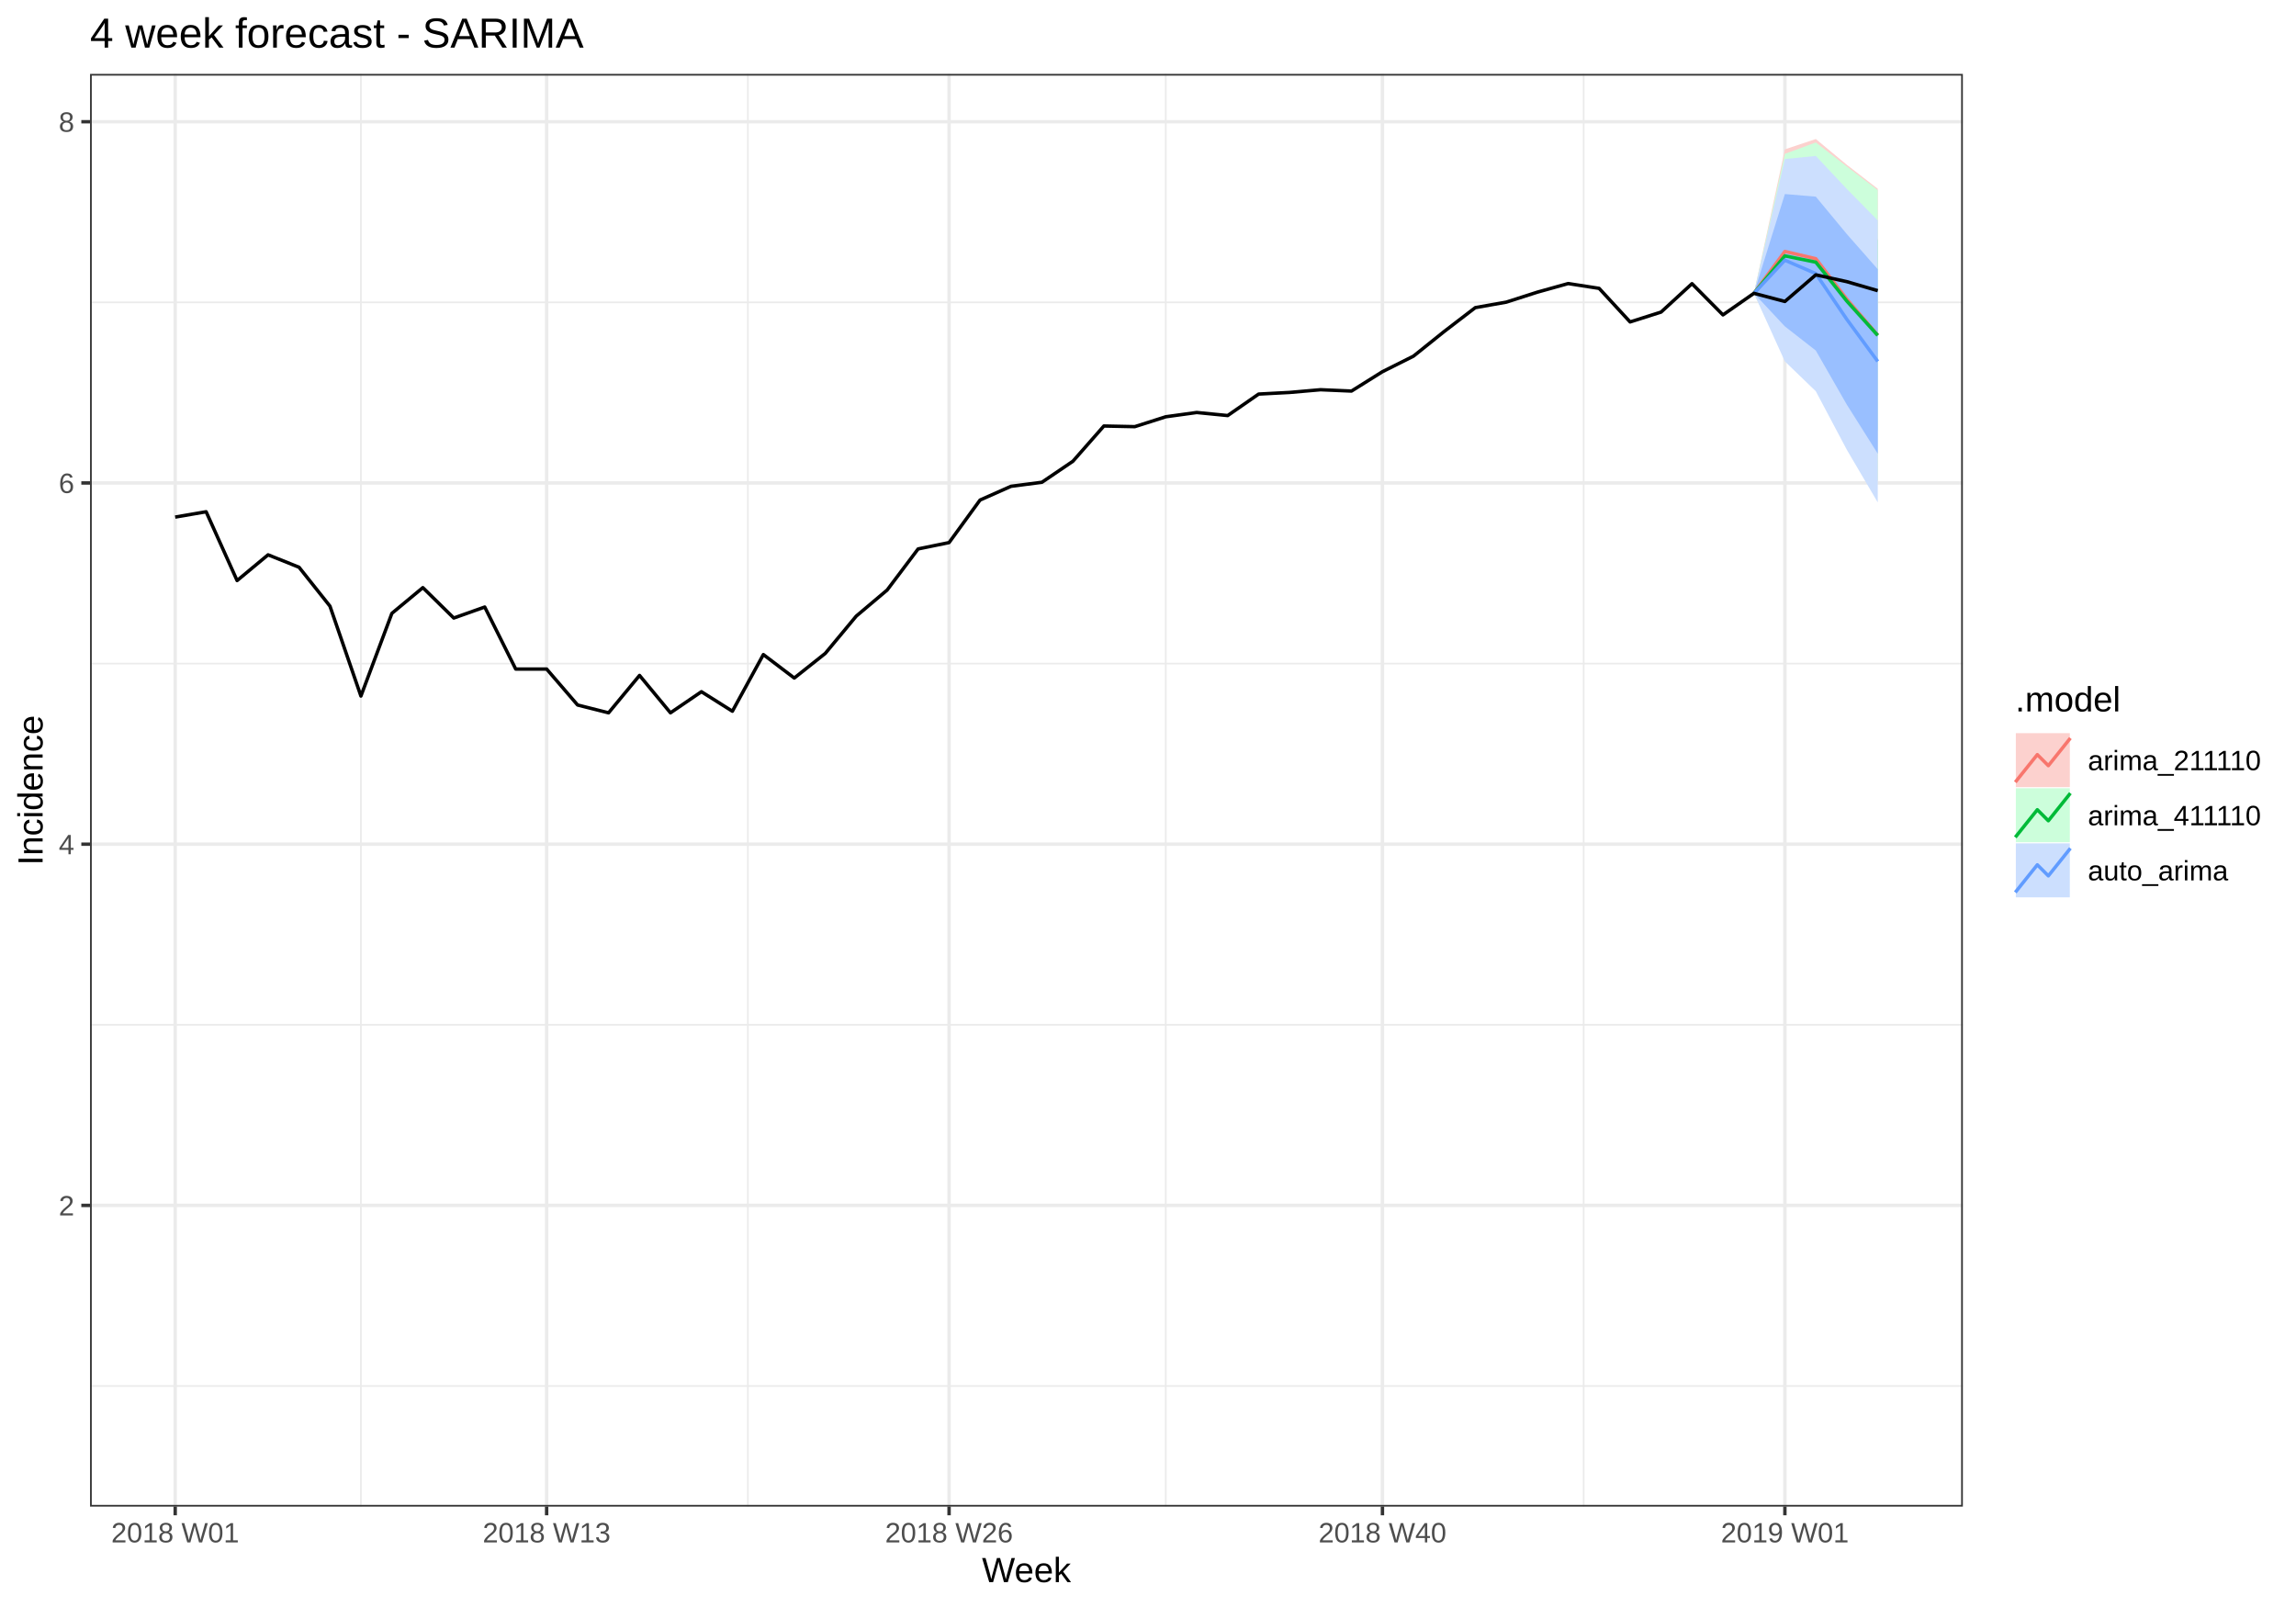
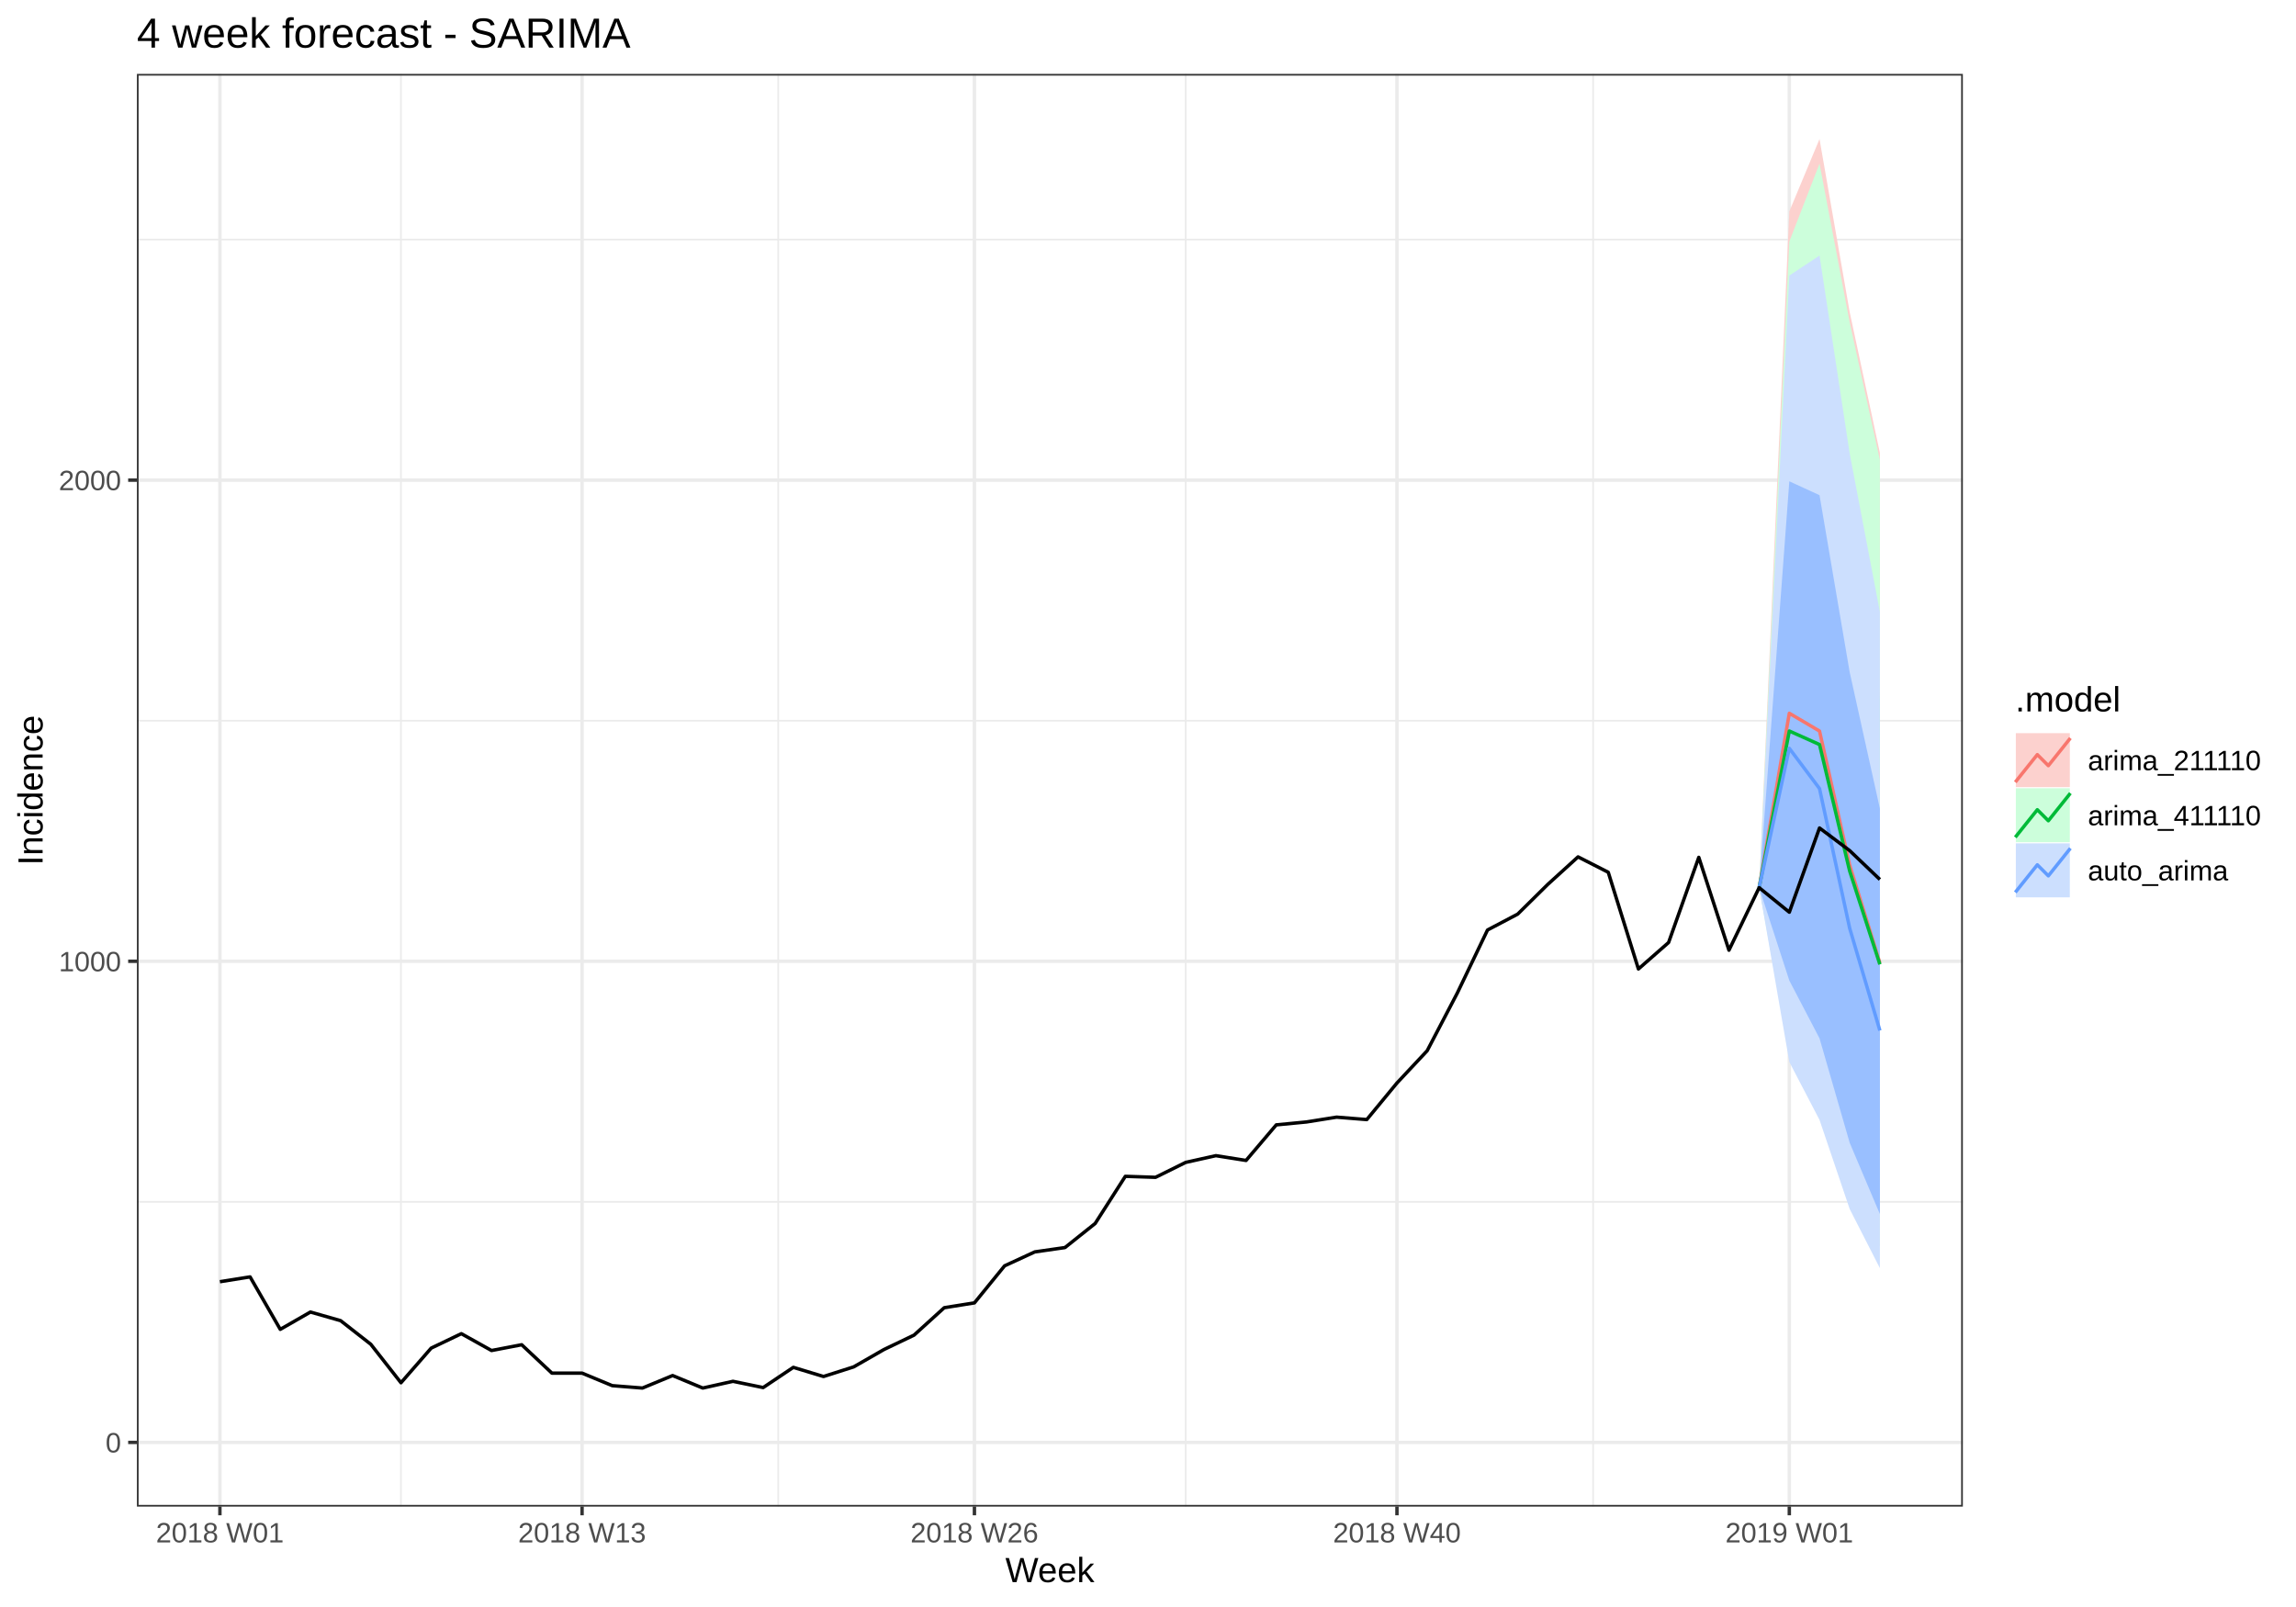
<svg xmlns="http://www.w3.org/2000/svg" class="svglite" width="720.00pt" height="504.00pt" viewBox="0 0 720.00 504.00">
  <defs>
    <style type="text/css">
    .svglite line, .svglite polyline, .svglite polygon, .svglite path, .svglite rect, .svglite circle {
      fill: none;
      stroke: #000000;
      stroke-linecap: round;
      stroke-linejoin: round;
      stroke-miterlimit: 10.00;
    }
    .svglite text {
      white-space: pre;
    }
  </style>
  </defs>
  <rect width="100%" height="100%" style="stroke: none; fill: #FFFFFF;" />
  <defs>
    <clipPath id="cpMC4wMHw3MjAuMDB8MC4wMHw1MDQuMDA=">
      <rect x="0.00" y="0.00" width="720.00" height="504.00" />
    </clipPath>
  </defs>
  <g clip-path="url(#cpMC4wMHw3MjAuMDB8MC4wMHw1MDQuMDA=)">
    <rect x="0.00" y="-0" width="720.00" height="504.00" style="stroke-width: 1.07; stroke: #FFFFFF; fill: #FFFFFF;" />
  </g>
  <defs>
-     <clipPath id="cpMjguMjR8NjE1LjUzfDIzLjE4fDQ3Mi41MA==">
-       <rect x="28.24" y="23.18" width="587.29" height="449.33" />
+     <clipPath id="cpNDIuOTN8NjE1LjUzfDIzLjE4fDQ3Mi41MA==">
+       <rect x="42.93" y="23.18" width="572.60" height="449.33" />
    </clipPath>
  </defs>
-   <g clip-path="url(#cpMjguMjR8NjE1LjUzfDIzLjE4fDQ3Mi41MA==)">
-     <rect x="28.24" y="23.18" width="587.29" height="449.33" style="stroke-width: 1.07; stroke: none; fill: #FFFFFF;" />
-     <polyline points="28.24,434.70 615.53,434.70 " style="stroke-width: 0.53; stroke: #EBEBEB; stroke-linecap: butt;" />
-     <polyline points="28.24,321.41 615.53,321.41 " style="stroke-width: 0.53; stroke: #EBEBEB; stroke-linecap: butt;" />
-     <polyline points="28.24,208.12 615.53,208.12 " style="stroke-width: 0.53; stroke: #EBEBEB; stroke-linecap: butt;" />
-     <polyline points="28.24,94.83 615.53,94.83 " style="stroke-width: 0.53; stroke: #EBEBEB; stroke-linecap: butt;" />
-     <polyline points="113.18,472.50 113.18,23.18 " style="stroke-width: 0.53; stroke: #EBEBEB; stroke-linecap: butt;" />
-     <polyline points="234.52,472.50 234.52,23.18 " style="stroke-width: 0.53; stroke: #EBEBEB; stroke-linecap: butt;" />
-     <polyline points="365.57,472.50 365.57,23.18 " style="stroke-width: 0.53; stroke: #EBEBEB; stroke-linecap: butt;" />
-     <polyline points="496.62,472.50 496.62,23.18 " style="stroke-width: 0.53; stroke: #EBEBEB; stroke-linecap: butt;" />
-     <polyline points="28.24,378.05 615.53,378.05 " style="stroke-width: 1.07; stroke: #EBEBEB; stroke-linecap: butt;" />
-     <polyline points="28.24,264.76 615.53,264.76 " style="stroke-width: 1.07; stroke: #EBEBEB; stroke-linecap: butt;" />
-     <polyline points="28.24,151.47 615.53,151.47 " style="stroke-width: 1.07; stroke: #EBEBEB; stroke-linecap: butt;" />
-     <polyline points="28.24,38.18 615.53,38.18 " style="stroke-width: 1.07; stroke: #EBEBEB; stroke-linecap: butt;" />
-     <polyline points="54.94,472.50 54.94,23.18 " style="stroke-width: 1.07; stroke: #EBEBEB; stroke-linecap: butt;" />
-     <polyline points="171.42,472.50 171.42,23.18 " style="stroke-width: 1.07; stroke: #EBEBEB; stroke-linecap: butt;" />
-     <polyline points="297.62,472.50 297.62,23.18 " style="stroke-width: 1.07; stroke: #EBEBEB; stroke-linecap: butt;" />
-     <polyline points="433.52,472.50 433.52,23.18 " style="stroke-width: 1.07; stroke: #EBEBEB; stroke-linecap: butt;" />
-     <polyline points="559.72,472.50 559.72,23.18 " style="stroke-width: 1.07; stroke: #EBEBEB; stroke-linecap: butt;" />
-     <polygon points="550.01,91.99 559.72,46.84 569.42,43.60 579.13,51.67 588.84,59.20 588.84,151.02 579.13,135.97 569.42,118.68 559.72,110.88 550.01,91.99 " style="stroke-width: 0.00; stroke: none; stroke-linecap: butt; fill: #FCD1CE;" />
-     <polyline points="550.01,91.99 559.72,46.84 569.42,43.60 579.13,51.67 588.84,59.20 " style="stroke-width: 1.07; stroke: none; stroke-linecap: butt;" />
-     <polyline points="588.84,151.02 579.13,135.97 569.42,118.68 559.72,110.88 550.01,91.99 " style="stroke-width: 1.07; stroke: none; stroke-linecap: butt;" />
-     <polygon points="550.01,91.99 559.72,57.92 569.42,56.60 579.13,66.26 588.84,75.09 588.84,135.13 579.13,121.38 569.42,105.69 559.72,99.80 550.01,91.99 " style="stroke-width: 0.00; stroke: none; stroke-linecap: butt; fill: #FAA39D;" />
-     <polyline points="550.01,91.99 559.72,57.92 569.42,56.60 579.13,66.26 588.84,75.09 " style="stroke-width: 1.07; stroke: none; stroke-linecap: butt;" />
-     <polyline points="588.84,135.13 579.13,121.38 569.42,105.69 559.72,99.80 550.01,91.99 " style="stroke-width: 1.07; stroke: none; stroke-linecap: butt;" />
-     <polygon points="550.01,91.99 559.72,48.24 569.42,44.68 579.13,52.19 588.84,59.61 588.84,150.78 579.13,136.66 569.42,119.77 559.72,112.26 550.01,91.99 " style="stroke-width: 0.00; stroke: none; stroke-linecap: butt; fill: #CCFEDB;" />
-     <polyline points="550.01,91.99 559.72,48.24 569.42,44.68 579.13,52.19 588.84,59.61 " style="stroke-width: 1.07; stroke: none; stroke-linecap: butt;" />
-     <polyline points="588.84,150.78 579.13,136.66 569.42,119.77 559.72,112.26 550.01,91.99 " style="stroke-width: 1.07; stroke: none; stroke-linecap: butt;" />
-     <polygon points="550.01,91.99 559.72,59.32 569.42,57.68 579.13,66.81 588.84,75.39 588.84,135.00 579.13,122.04 569.42,106.78 559.72,101.18 550.01,91.99 " style="stroke-width: 0.00; stroke: none; stroke-linecap: butt; fill: #99FFB7;" />
-     <polyline points="550.01,91.99 559.72,59.32 569.42,57.68 579.13,66.81 588.84,75.39 " style="stroke-width: 1.07; stroke: none; stroke-linecap: butt;" />
-     <polyline points="588.84,135.00 579.13,122.04 569.42,106.78 559.72,101.18 550.01,91.99 " style="stroke-width: 1.07; stroke: none; stroke-linecap: butt;" />
-     <polygon points="550.01,91.99 559.72,49.87 569.42,48.91 579.13,59.24 588.84,69.13 588.84,157.57 579.13,141.03 569.42,122.71 559.72,113.35 550.01,91.99 " style="stroke-width: 0.00; stroke: none; stroke-linecap: butt; fill: #CCDFFE;" />
-     <polyline points="550.01,91.99 559.72,49.87 569.42,48.91 579.13,59.24 588.84,69.13 " style="stroke-width: 1.07; stroke: none; stroke-linecap: butt;" />
-     <polyline points="588.84,157.57 579.13,141.03 569.42,122.71 559.72,113.35 550.01,91.99 " style="stroke-width: 1.07; stroke: none; stroke-linecap: butt;" />
-     <polygon points="550.01,91.99 559.72,60.86 569.42,61.68 579.13,73.40 588.84,84.43 588.84,142.27 579.13,126.88 569.42,109.94 559.72,102.37 550.01,91.99 " style="stroke-width: 0.00; stroke: none; stroke-linecap: butt; fill: #99BFFF;" />
-     <polyline points="550.01,91.99 559.72,60.86 569.42,61.68 579.13,73.40 588.84,84.43 " style="stroke-width: 1.07; stroke: none; stroke-linecap: butt;" />
-     <polyline points="588.84,142.27 579.13,126.88 569.42,109.94 559.72,102.37 550.01,91.99 " style="stroke-width: 1.07; stroke: none; stroke-linecap: butt;" />
-     <polyline points="550.01,91.99 559.72,78.86 569.42,81.14 579.13,93.82 588.84,105.11 " style="stroke-width: 1.07; stroke: #F8766D; stroke-linecap: butt;" />
-     <polyline points="550.01,91.99 559.72,80.25 569.42,82.23 579.13,94.42 588.84,105.20 " style="stroke-width: 1.07; stroke: #00BA38; stroke-linecap: butt;" />
-     <polyline points="550.01,91.99 559.72,81.61 569.42,85.81 579.13,100.14 588.84,113.35 " style="stroke-width: 1.07; stroke: #619CFF; stroke-linecap: butt;" />
-     <polyline points="54.94,162.17 64.64,160.50 74.35,182.08 84.06,174.01 93.77,177.90 103.47,190.10 113.18,218.30 122.89,192.36 132.60,184.30 142.30,193.83 152.01,190.38 161.72,209.83 171.42,209.83 181.13,221.11 190.84,223.56 200.55,211.83 210.25,223.56 219.96,216.94 229.67,223.06 239.38,205.29 249.08,212.65 258.79,204.93 268.50,193.24 278.20,185.05 287.91,172.16 297.62,170.17 307.33,156.83 317.03,152.52 326.74,151.25 336.45,144.66 346.16,133.61 355.86,133.81 365.57,130.71 375.28,129.37 384.99,130.33 394.69,123.59 404.40,123.08 414.11,122.23 423.81,122.65 433.52,116.57 443.23,111.71 452.94,103.92 462.64,96.48 472.35,94.76 482.06,91.64 491.77,88.93 501.47,90.44 511.18,100.97 520.89,97.88 530.59,88.97 540.30,98.76 550.01,91.99 559.72,94.55 569.42,86.20 579.13,88.33 588.84,91.16 " style="stroke-width: 1.07; stroke-linecap: butt;" />
-     <rect x="28.24" y="23.18" width="587.29" height="449.33" style="stroke-width: 1.07; stroke: #333333;" />
+   <g clip-path="url(#cpNDIuOTN8NjE1LjUzfDIzLjE4fDQ3Mi41MA==)">
+     <rect x="42.93" y="23.18" width="572.60" height="449.33" style="stroke-width: 1.07; stroke: none; fill: #FFFFFF;" />
+     <polyline points="42.93,376.93 615.53,376.93 " style="stroke-width: 0.53; stroke: #EBEBEB; stroke-linecap: butt;" />
+     <polyline points="42.93,226.03 615.53,226.03 " style="stroke-width: 0.53; stroke: #EBEBEB; stroke-linecap: butt;" />
+     <polyline points="42.93,75.13 615.53,75.13 " style="stroke-width: 0.53; stroke: #EBEBEB; stroke-linecap: butt;" />
+     <polyline points="125.74,472.50 125.74,23.18 " style="stroke-width: 0.53; stroke: #EBEBEB; stroke-linecap: butt;" />
+     <polyline points="244.05,472.50 244.05,23.18 " style="stroke-width: 0.53; stroke: #EBEBEB; stroke-linecap: butt;" />
+     <polyline points="371.82,472.50 371.82,23.18 " style="stroke-width: 0.53; stroke: #EBEBEB; stroke-linecap: butt;" />
+     <polyline points="499.59,472.50 499.59,23.18 " style="stroke-width: 0.53; stroke: #EBEBEB; stroke-linecap: butt;" />
+     <polyline points="42.93,452.38 615.53,452.38 " style="stroke-width: 1.07; stroke: #EBEBEB; stroke-linecap: butt;" />
+     <polyline points="42.93,301.48 615.53,301.48 " style="stroke-width: 1.07; stroke: #EBEBEB; stroke-linecap: butt;" />
+     <polyline points="42.93,150.58 615.53,150.58 " style="stroke-width: 1.07; stroke: #EBEBEB; stroke-linecap: butt;" />
+     <polyline points="68.96,472.50 68.96,23.18 " style="stroke-width: 1.07; stroke: #EBEBEB; stroke-linecap: butt;" />
+     <polyline points="182.53,472.50 182.53,23.18 " style="stroke-width: 1.07; stroke: #EBEBEB; stroke-linecap: butt;" />
+     <polyline points="305.57,472.50 305.57,23.18 " style="stroke-width: 1.07; stroke: #EBEBEB; stroke-linecap: butt;" />
+     <polyline points="438.07,472.50 438.07,23.18 " style="stroke-width: 1.07; stroke: #EBEBEB; stroke-linecap: butt;" />
+     <polyline points="561.11,472.50 561.11,23.18 " style="stroke-width: 1.07; stroke: #EBEBEB; stroke-linecap: butt;" />
+     <polygon points="551.65,278.40 561.11,66.30 570.58,43.60 580.04,97.87 589.51,142.01 589.51,391.01 580.04,372.34 570.58,343.78 561.11,327.74 551.65,278.40 " style="stroke-width: 0.00; stroke: none; stroke-linecap: butt; fill: #FCD1CE;" />
+     <polyline points="551.65,278.40 561.11,66.30 570.58,43.60 580.04,97.87 589.51,142.01 " style="stroke-width: 1.07; stroke: none; stroke-linecap: butt;" />
+     <polyline points="589.51,391.01 580.04,372.34 570.58,343.78 561.11,327.74 551.65,278.40 " style="stroke-width: 1.07; stroke: none; stroke-linecap: butt;" />
+     <polygon points="551.65,278.40 561.11,134.92 570.58,127.39 580.04,178.37 589.51,217.93 589.51,371.14 580.04,348.83 570.58,315.77 561.11,300.81 551.65,278.40 " style="stroke-width: 0.00; stroke: none; stroke-linecap: butt; fill: #FAA39D;" />
+     <polyline points="551.65,278.40 561.11,134.92 570.58,127.39 580.04,178.37 589.51,217.93 " style="stroke-width: 1.07; stroke: none; stroke-linecap: butt;" />
+     <polyline points="589.51,371.14 580.04,348.83 570.58,315.77 561.11,300.81 551.65,278.40 " style="stroke-width: 1.07; stroke: none; stroke-linecap: butt;" />
+     <polygon points="551.65,278.40 561.11,75.76 570.58,51.31 580.04,101.09 589.51,144.24 589.51,390.76 580.04,373.30 570.58,345.85 561.11,330.74 551.65,278.40 " style="stroke-width: 0.00; stroke: none; stroke-linecap: butt; fill: #CCFEDB;" />
+     <polyline points="551.65,278.40 561.11,75.76 570.58,51.31 580.04,101.09 589.51,144.24 " style="stroke-width: 1.07; stroke: none; stroke-linecap: butt;" />
+     <polyline points="589.51,390.76 580.04,373.30 570.58,345.85 561.11,330.74 551.65,278.40 " style="stroke-width: 1.07; stroke: none; stroke-linecap: butt;" />
+     <polygon points="551.65,278.40 561.11,142.66 570.58,133.54 580.04,181.00 589.51,219.16 589.51,370.97 580.04,350.02 570.58,318.37 561.11,304.46 551.65,278.40 " style="stroke-width: 0.00; stroke: none; stroke-linecap: butt; fill: #99FFB7;" />
+     <polyline points="551.65,278.40 561.11,142.66 570.58,133.54 580.04,181.00 589.51,219.16 " style="stroke-width: 1.07; stroke: none; stroke-linecap: butt;" />
+     <polyline points="589.51,370.97 580.04,350.02 570.58,318.37 561.11,304.46 551.65,278.40 " style="stroke-width: 1.07; stroke: none; stroke-linecap: butt;" />
+     <polygon points="551.65,278.40 561.11,86.42 570.58,80.15 580.04,142.24 589.51,191.90 589.51,397.72 580.04,379.18 570.58,351.23 561.11,333.06 551.65,278.40 " style="stroke-width: 0.00; stroke: none; stroke-linecap: butt; fill: #CCDFFE;" />
+     <polyline points="551.65,278.40 561.11,86.42 570.58,80.15 580.04,142.24 589.51,191.90 " style="stroke-width: 1.07; stroke: none; stroke-linecap: butt;" />
+     <polyline points="589.51,397.72 580.04,379.18 570.58,351.23 561.11,333.06 551.65,278.40 " style="stroke-width: 1.07; stroke: none; stroke-linecap: butt;" />
+     <polygon points="551.65,278.40 561.11,150.95 570.58,155.30 580.04,210.81 589.51,253.58 589.51,380.76 580.04,358.40 570.58,325.65 561.11,307.52 551.65,278.40 " style="stroke-width: 0.00; stroke: none; stroke-linecap: butt; fill: #99BFFF;" />
+     <polyline points="551.65,278.40 561.11,150.95 570.58,155.30 580.04,210.81 589.51,253.58 " style="stroke-width: 1.07; stroke: none; stroke-linecap: butt;" />
+     <polyline points="589.51,380.76 580.04,358.40 570.58,325.65 561.11,307.52 551.65,278.40 " style="stroke-width: 1.07; stroke: none; stroke-linecap: butt;" />
+     <polyline points="551.65,278.40 561.11,223.70 570.58,229.28 580.04,271.34 589.51,302.05 " style="stroke-width: 1.07; stroke: #F8766D; stroke-linecap: butt;" />
+     <polyline points="551.65,278.40 561.11,229.26 570.58,233.51 580.04,273.20 589.51,302.46 " style="stroke-width: 1.07; stroke: #00BA38; stroke-linecap: butt;" />
+     <polyline points="551.65,278.40 561.11,234.70 570.58,247.32 580.04,291.13 589.51,323.20 " style="stroke-width: 1.07; stroke: #619CFF; stroke-linecap: butt;" />
+     <polyline points="68.96,401.98 78.42,400.47 87.89,416.92 97.35,411.49 106.82,414.20 116.28,421.60 125.74,433.67 135.21,422.81 144.67,418.28 154.14,423.56 163.60,421.75 173.07,430.65 182.53,430.65 192.00,434.58 201.46,435.33 210.93,431.41 220.39,435.33 229.85,433.22 239.32,435.18 248.78,428.84 258.25,431.71 267.71,428.69 277.18,423.26 286.64,418.73 296.11,410.13 305.57,408.62 315.03,397.00 324.50,392.63 333.96,391.27 343.43,383.72 352.89,368.93 362.36,369.24 371.82,364.56 381.29,362.45 390.75,363.95 400.22,352.79 409.68,351.88 419.14,350.37 428.61,351.13 438.07,339.66 447.54,329.55 457.00,311.44 466.47,291.67 475.93,286.69 485.40,277.34 494.86,268.74 504.33,273.57 513.79,303.90 523.25,295.60 532.72,268.89 542.18,298.01 551.65,278.40 561.11,286.09 570.58,259.68 580.04,266.78 589.51,275.83 " style="stroke-width: 1.07; stroke-linecap: butt;" />
+     <rect x="42.93" y="23.18" width="572.60" height="449.33" style="stroke-width: 1.07; stroke: #333333;" />
  </g>
  <g clip-path="url(#cpMC4wMHw3MjAuMDB8MC4wMHw1MDQuMDA=)">
-     <text x="23.31" y="381.20" text-anchor="end" style="font-size: 8.80px;fill: #4D4D4D; font-family: &quot;Arial&quot;;" textLength="4.90px" lengthAdjust="spacingAndGlyphs">2</text>
-     <text x="23.31" y="267.91" text-anchor="end" style="font-size: 8.80px;fill: #4D4D4D; font-family: &quot;Arial&quot;;" textLength="4.90px" lengthAdjust="spacingAndGlyphs">4</text>
-     <text x="23.31" y="154.62" text-anchor="end" style="font-size: 8.80px;fill: #4D4D4D; font-family: &quot;Arial&quot;;" textLength="4.90px" lengthAdjust="spacingAndGlyphs">6</text>
-     <text x="23.31" y="41.33" text-anchor="end" style="font-size: 8.80px;fill: #4D4D4D; font-family: &quot;Arial&quot;;" textLength="4.90px" lengthAdjust="spacingAndGlyphs">8</text>
-     <polyline points="25.50,378.05 28.24,378.05 " style="stroke-width: 1.07; stroke: #333333; stroke-linecap: butt;" />
-     <polyline points="25.50,264.76 28.24,264.76 " style="stroke-width: 1.07; stroke: #333333; stroke-linecap: butt;" />
-     <polyline points="25.50,151.47 28.24,151.47 " style="stroke-width: 1.07; stroke: #333333; stroke-linecap: butt;" />
-     <polyline points="25.50,38.18 28.24,38.18 " style="stroke-width: 1.07; stroke: #333333; stroke-linecap: butt;" />
-     <polyline points="54.94,475.24 54.94,472.50 " style="stroke-width: 1.07; stroke: #333333; stroke-linecap: butt;" />
-     <polyline points="171.42,475.24 171.42,472.50 " style="stroke-width: 1.07; stroke: #333333; stroke-linecap: butt;" />
-     <polyline points="297.62,475.24 297.62,472.50 " style="stroke-width: 1.07; stroke: #333333; stroke-linecap: butt;" />
-     <polyline points="433.52,475.24 433.52,472.50 " style="stroke-width: 1.07; stroke: #333333; stroke-linecap: butt;" />
-     <polyline points="559.72,475.24 559.72,472.50 " style="stroke-width: 1.07; stroke: #333333; stroke-linecap: butt;" />
-     <text x="54.94" y="483.74" text-anchor="middle" style="font-size: 8.80px;fill: #4D4D4D; font-family: &quot;Arial&quot;;" textLength="40.13px" lengthAdjust="spacingAndGlyphs">2018 W01</text>
-     <text x="171.42" y="483.74" text-anchor="middle" style="font-size: 8.80px;fill: #4D4D4D; font-family: &quot;Arial&quot;;" textLength="40.13px" lengthAdjust="spacingAndGlyphs">2018 W13</text>
-     <text x="297.62" y="483.74" text-anchor="middle" style="font-size: 8.80px;fill: #4D4D4D; font-family: &quot;Arial&quot;;" textLength="40.13px" lengthAdjust="spacingAndGlyphs">2018 W26</text>
-     <text x="433.52" y="483.74" text-anchor="middle" style="font-size: 8.80px;fill: #4D4D4D; font-family: &quot;Arial&quot;;" textLength="40.13px" lengthAdjust="spacingAndGlyphs">2018 W40</text>
-     <text x="559.72" y="483.74" text-anchor="middle" style="font-size: 8.80px;fill: #4D4D4D; font-family: &quot;Arial&quot;;" textLength="40.13px" lengthAdjust="spacingAndGlyphs">2019 W01</text>
-     <text x="321.89" y="496.20" text-anchor="middle" style="font-size: 11.00px; font-family: &quot;Arial&quot;;" textLength="27.92px" lengthAdjust="spacingAndGlyphs">Week</text>
+     <text x="38.00" y="455.53" text-anchor="end" style="font-size: 8.80px;fill: #4D4D4D; font-family: &quot;Arial&quot;;" textLength="4.90px" lengthAdjust="spacingAndGlyphs">0</text>
+     <text x="38.00" y="304.63" text-anchor="end" style="font-size: 8.80px;fill: #4D4D4D; font-family: &quot;Arial&quot;;" textLength="19.58px" lengthAdjust="spacingAndGlyphs">1000</text>
+     <text x="38.00" y="153.73" text-anchor="end" style="font-size: 8.80px;fill: #4D4D4D; font-family: &quot;Arial&quot;;" textLength="19.58px" lengthAdjust="spacingAndGlyphs">2000</text>
+     <polyline points="40.19,452.38 42.93,452.38 " style="stroke-width: 1.07; stroke: #333333; stroke-linecap: butt;" />
+     <polyline points="40.19,301.48 42.93,301.48 " style="stroke-width: 1.07; stroke: #333333; stroke-linecap: butt;" />
+     <polyline points="40.19,150.58 42.93,150.58 " style="stroke-width: 1.07; stroke: #333333; stroke-linecap: butt;" />
+     <polyline points="68.96,475.24 68.96,472.50 " style="stroke-width: 1.07; stroke: #333333; stroke-linecap: butt;" />
+     <polyline points="182.53,475.24 182.53,472.50 " style="stroke-width: 1.07; stroke: #333333; stroke-linecap: butt;" />
+     <polyline points="305.57,475.24 305.57,472.50 " style="stroke-width: 1.07; stroke: #333333; stroke-linecap: butt;" />
+     <polyline points="438.07,475.24 438.07,472.50 " style="stroke-width: 1.07; stroke: #333333; stroke-linecap: butt;" />
+     <polyline points="561.11,475.24 561.11,472.50 " style="stroke-width: 1.07; stroke: #333333; stroke-linecap: butt;" />
+     <text x="68.96" y="483.74" text-anchor="middle" style="font-size: 8.80px;fill: #4D4D4D; font-family: &quot;Arial&quot;;" textLength="40.13px" lengthAdjust="spacingAndGlyphs">2018 W01</text>
+     <text x="182.53" y="483.74" text-anchor="middle" style="font-size: 8.80px;fill: #4D4D4D; font-family: &quot;Arial&quot;;" textLength="40.13px" lengthAdjust="spacingAndGlyphs">2018 W13</text>
+     <text x="305.57" y="483.74" text-anchor="middle" style="font-size: 8.80px;fill: #4D4D4D; font-family: &quot;Arial&quot;;" textLength="40.13px" lengthAdjust="spacingAndGlyphs">2018 W26</text>
+     <text x="438.07" y="483.74" text-anchor="middle" style="font-size: 8.80px;fill: #4D4D4D; font-family: &quot;Arial&quot;;" textLength="40.13px" lengthAdjust="spacingAndGlyphs">2018 W40</text>
+     <text x="561.11" y="483.74" text-anchor="middle" style="font-size: 8.80px;fill: #4D4D4D; font-family: &quot;Arial&quot;;" textLength="40.13px" lengthAdjust="spacingAndGlyphs">2019 W01</text>
+     <text x="329.23" y="496.20" text-anchor="middle" style="font-size: 11.00px; font-family: &quot;Arial&quot;;" textLength="27.92px" lengthAdjust="spacingAndGlyphs">Week</text>
    <text transform="translate(13.36,247.84) rotate(-90)" text-anchor="middle" style="font-size: 11.00px; font-family: &quot;Arial&quot;;" textLength="47.10px" lengthAdjust="spacingAndGlyphs">Incidence</text>
    <rect x="626.49" y="208.60" width="88.03" height="78.47" style="stroke-width: 1.07; stroke: none; fill: #FFFFFF;" />
    <text x="631.97" y="223.12" style="font-size: 11.00px; font-family: &quot;Arial&quot;;" textLength="33.03px" lengthAdjust="spacingAndGlyphs">.model</text>
    <rect x="631.97" y="229.76" width="17.28" height="17.28" style="stroke-width: 1.07; stroke: none; fill: #FFFFFF;" />
    <rect x="632.68" y="230.47" width="15.86" height="15.86" style="stroke-width: 1.07; stroke: #FCD1CE; stroke-linejoin: miter; fill: #FCD1CE;" />
    <rect x="634.13" y="231.92" width="12.96" height="12.96" style="stroke-width: 3.25; stroke: #FCD1CE; stroke-linejoin: miter; fill: #FCD1CE;" />
    <polyline points="631.97,245.31 638.88,236.67 642.34,240.13 649.25,231.49 " style="stroke-width: 1.07; stroke: #F8766D; stroke-linecap: butt;" />
    <rect x="631.97" y="247.04" width="17.28" height="17.28" style="stroke-width: 1.07; stroke: none; fill: #FFFFFF;" />
    <rect x="632.68" y="247.75" width="15.86" height="15.86" style="stroke-width: 1.07; stroke: #CCFEDB; stroke-linejoin: miter; fill: #CCFEDB;" />
    <rect x="634.13" y="249.20" width="12.96" height="12.96" style="stroke-width: 3.25; stroke: #CCFEDB; stroke-linejoin: miter; fill: #CCFEDB;" />
    <polyline points="631.97,262.59 638.88,253.95 642.34,257.41 649.25,248.77 " style="stroke-width: 1.07; stroke: #00BA38; stroke-linecap: butt;" />
    <rect x="631.97" y="264.32" width="17.28" height="17.28" style="stroke-width: 1.07; stroke: none; fill: #FFFFFF;" />
    <rect x="632.68" y="265.03" width="15.86" height="15.86" style="stroke-width: 1.07; stroke: #CCDFFE; stroke-linejoin: miter; fill: #CCDFFE;" />
    <rect x="634.13" y="266.48" width="12.96" height="12.96" style="stroke-width: 3.25; stroke: #CCDFFE; stroke-linejoin: miter; fill: #CCDFFE;" />
    <polyline points="631.97,279.87 638.88,271.23 642.34,274.69 649.25,266.05 " style="stroke-width: 1.07; stroke: #619CFF; stroke-linecap: butt;" />
    <text x="654.73" y="241.55" style="font-size: 8.80px; font-family: &quot;Arial&quot;;" textLength="54.31px" lengthAdjust="spacingAndGlyphs">arima_211110</text>
    <text x="654.73" y="258.83" style="font-size: 8.80px; font-family: &quot;Arial&quot;;" textLength="54.31px" lengthAdjust="spacingAndGlyphs">arima_411110</text>
    <text x="654.73" y="276.11" style="font-size: 8.80px; font-family: &quot;Arial&quot;;" textLength="44.04px" lengthAdjust="spacingAndGlyphs">auto_arima</text>
-     <text x="28.24" y="14.93" style="font-size: 13.20px; font-family: &quot;Arial&quot;;" textLength="154.68px" lengthAdjust="spacingAndGlyphs">4 week forecast - SARIMA</text>
+     <text x="42.93" y="14.93" style="font-size: 13.20px; font-family: &quot;Arial&quot;;" textLength="154.68px" lengthAdjust="spacingAndGlyphs">4 week forecast - SARIMA</text>
  </g>
</svg>
